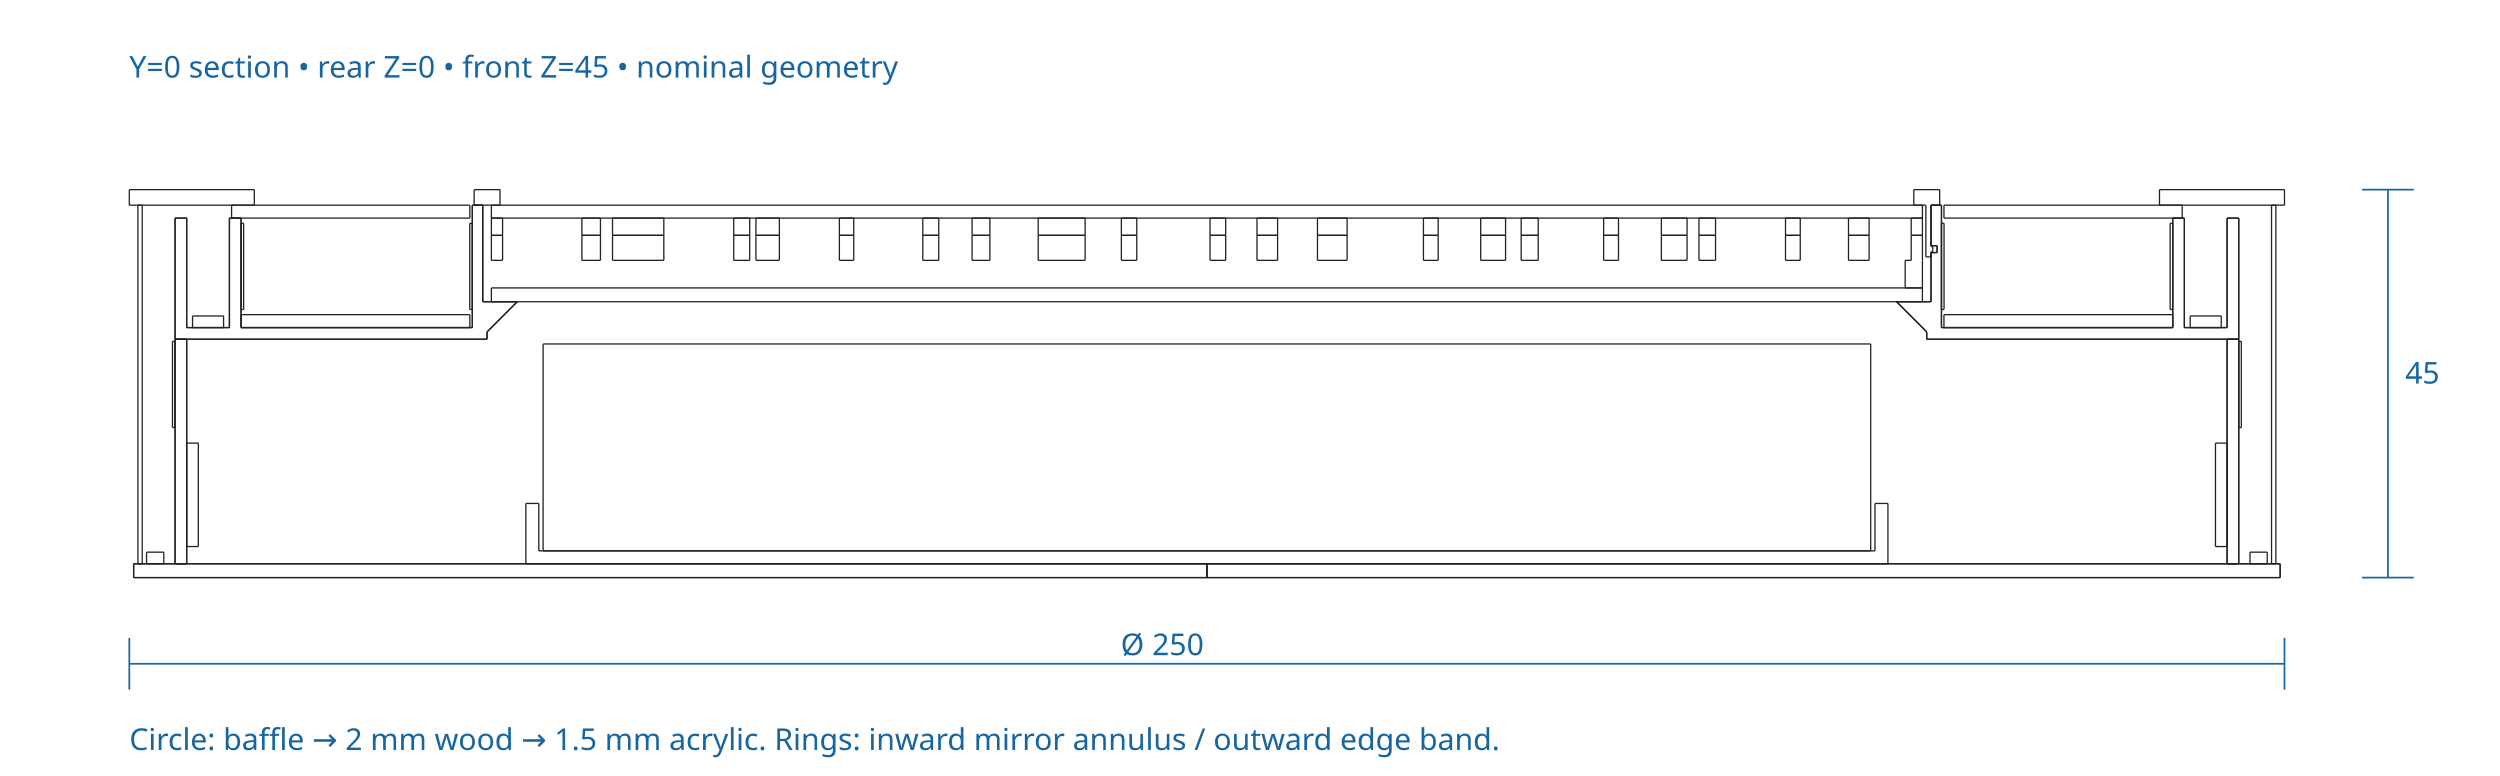
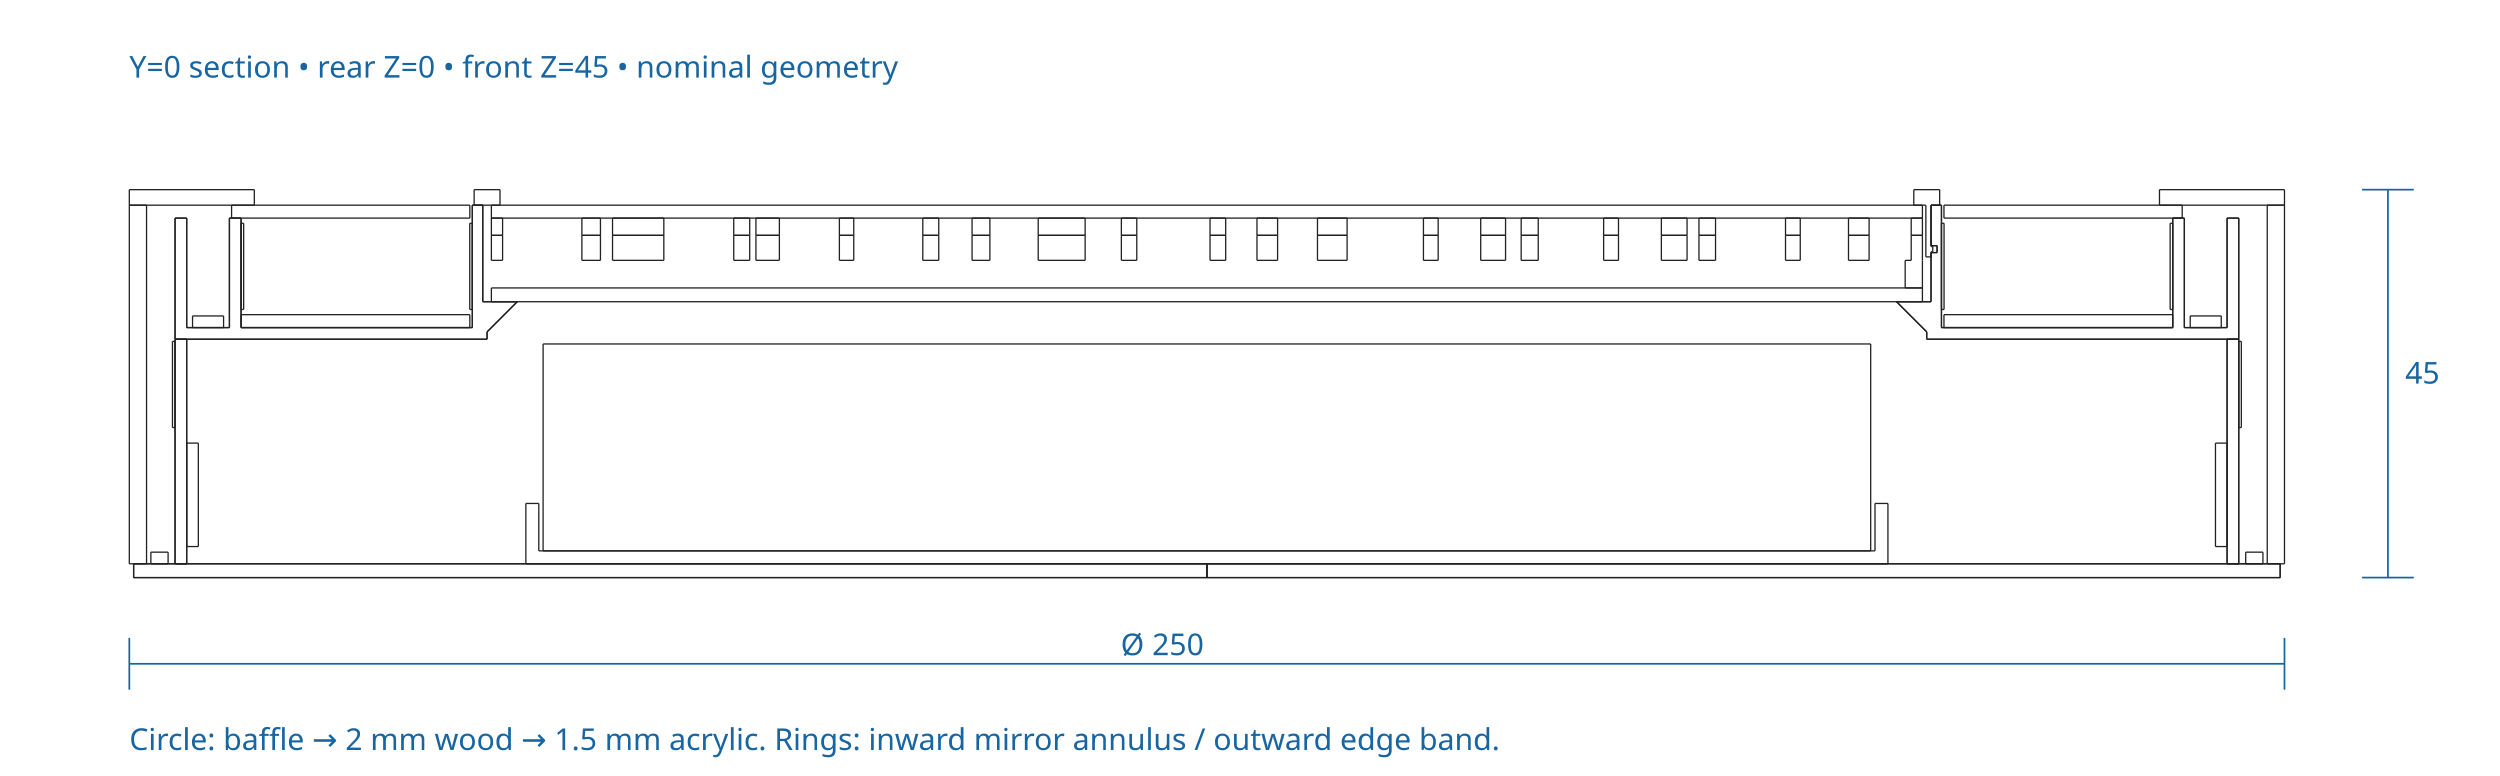
<svg xmlns="http://www.w3.org/2000/svg" width="290.0mm" height="90.0mm" viewBox="-140.0 -67.0 290.0 90.0">
  <g fill="none" stroke="#222" stroke-width="0.15">
    <polyline points="-79,-8.6 -79,-1.6" />
    <polyline points="-79,-8.6 -77.5,-8.6" />
    <polyline points="-79,-1.6 79,-1.6" />
    <polyline points="-77.5,-8.6 -77.5,-3.1" />
    <polyline points="77.5,-8.6 79,-8.6" />
    <polyline points="77.5,-8.6 77.5,-3.1" />
    <polyline points="79,-8.6 79,-1.6" />
    <polyline points="-77.5,-3.1 77.5,-3.1" />
    <polyline points="-112.036,-29 -85.5,-29" />
    <polyline points="-112.036,-30.5 -112.036,-29" />
    <polyline points="-85.5,-30.5 -85.5,-29" />
    <polyline points="85.5,-29 112.036,-29" />
    <polyline points="85.5,-29 85.5,-30.5" />
    <polyline points="112.036,-30.5 112.036,-29" />
    <polyline points="-112.036,-30.5 -85.5,-30.5" />
    <polyline points="85.5,-30.5 112.036,-30.5" />
    <polyline points="-113.136,-43.2 -113.136,-41.7" />
    <polyline points="-113.136,-43.2 -85.5,-43.2" />
    <polyline points="-113.136,-41.7 -85.5,-41.7" />
    <polyline points="-85.5,-43.2 -85.5,-41.7" />
    <polyline points="85.5,-41.7 113.136,-41.7" />
    <polyline points="85.5,-41.7 85.5,-43.2" />
    <polyline points="113.136,-41.7 113.136,-43.2" />
    <polyline points="85.5,-43.2 113.136,-43.2" />
-     <polyline points="-124,-1.6 -123.5,-1.6" />
-     <polyline points="-124,-43.2 -124,-1.6" />
-     <polyline points="-123.5,-43.2 -123.5,-1.6" />
-     <polyline points="123.5,-1.6 124,-1.6" />
-     <polyline points="123.5,-43.2 123.5,-1.6" />
-     <polyline points="124,-43.2 124,-1.6" />
-     <polyline points="-124,-43.2 -123.5,-43.2" />
-     <polyline points="123.5,-43.2 124,-43.2" />
+     <polyline points="-125,-1.6 -123,-1.6" />
+     <polyline points="-125,-43.2 -125,-1.6" />
+     <polyline points="-123,-43.2 -123,-1.6" />
+     <polyline points="123,-1.6 125,-1.6" />
+     <polyline points="123,-43.2 123,-1.6" />
+     <polyline points="125,-43.2 125,-1.6" />
+     <polyline points="-125,-43.2 -123,-43.2" />
+     <polyline points="123,-43.2 125,-43.2" />
    <polyline points="-83,-41.7 -83,-39.7" />
    <polyline points="-83,-41.7 -81.7,-41.7" />
    <polyline points="-83,-39.7 -81.7,-39.7" />
    <polyline points="-81.7,-39.7 -81.7,-41.7" />
    <polyline points="-72.501,-39.7 -70.348,-39.7" />
    <polyline points="-72.501,-39.7 -72.501,-41.7" />
    <polyline points="-70.348,-41.7 -70.348,-39.7" />
    <polyline points="-68.947,-39.7 -62.996,-39.7" />
    <polyline points="-68.947,-39.7 -68.947,-41.7" />
    <polyline points="-62.996,-41.7 -62.996,-39.7" />
    <polyline points="-54.887,-39.7 -53.035,-39.7" />
    <polyline points="-54.887,-39.7 -54.887,-41.7" />
    <polyline points="-53.035,-41.7 -53.035,-39.7" />
    <polyline points="-52.312,-39.7 -49.592,-39.7" />
    <polyline points="-52.312,-39.7 -52.312,-41.7" />
    <polyline points="-49.592,-41.7 -49.592,-39.7" />
    <polyline points="-42.632,-39.7 -40.965,-39.7" />
    <polyline points="-42.632,-39.7 -42.632,-41.7" />
    <polyline points="-40.965,-41.7 -40.965,-39.7" />
    <polyline points="-32.956,-39.7 -31.104,-39.7" />
    <polyline points="-32.956,-39.7 -32.956,-41.7" />
    <polyline points="-31.104,-41.7 -31.104,-39.7" />
    <polyline points="-27.24,-39.7 -25.173,-39.7" />
    <polyline points="-27.24,-39.7 -27.24,-41.7" />
    <polyline points="-25.173,-41.7 -25.173,-39.7" />
    <polyline points="-19.568,-39.7 -14.124,-39.7" />
    <polyline points="-19.568,-39.7 -19.568,-41.7" />
    <polyline points="-14.124,-41.7 -14.124,-39.7" />
    <polyline points="-9.922,-39.7 -8.133,-39.7" />
    <polyline points="-9.922,-39.7 -9.922,-41.7" />
    <polyline points="-8.133,-41.7 -8.133,-39.7" />
    <polyline points="0.363,-39.7 2.18,-39.7" />
    <polyline points="0.363,-39.7 0.363,-41.7" />
    <polyline points="2.18,-41.7 2.18,-39.7" />
    <polyline points="5.809,-39.7 8.2,-39.7" />
    <polyline points="5.809,-39.7 5.809,-41.7" />
    <polyline points="8.2,-41.7 8.2,-39.7" />
    <polyline points="12.827,-39.7 16.264,-39.7" />
    <polyline points="12.827,-39.7 12.827,-41.7" />
    <polyline points="16.264,-41.7 16.264,-39.7" />
    <polyline points="25.119,-39.7 26.828,-39.7" />
    <polyline points="25.119,-39.7 25.119,-41.7" />
    <polyline points="26.828,-41.7 26.828,-39.7" />
    <polyline points="31.761,-39.7 34.645,-39.7" />
    <polyline points="31.761,-39.7 31.761,-41.7" />
    <polyline points="34.645,-41.7 34.645,-39.7" />
    <polyline points="36.456,-39.7 38.435,-39.7" />
    <polyline points="36.456,-39.7 36.456,-41.7" />
    <polyline points="38.435,-41.7 38.435,-39.7" />
    <polyline points="46.02,-39.7 47.744,-39.7" />
    <polyline points="46.02,-39.7 46.02,-41.7" />
    <polyline points="47.744,-41.7 47.744,-39.7" />
    <polyline points="52.719,-39.7 55.699,-39.7" />
    <polyline points="52.719,-39.7 52.719,-41.7" />
    <polyline points="55.699,-41.7 55.699,-39.7" />
    <polyline points="57.08,-39.7 59.003,-39.7" />
    <polyline points="57.08,-39.7 57.08,-41.7" />
    <polyline points="59.003,-41.7 59.003,-39.7" />
    <polyline points="67.12,-39.7 68.829,-39.7" />
    <polyline points="67.12,-39.7 67.12,-41.7" />
    <polyline points="68.829,-41.7 68.829,-39.7" />
    <polyline points="74.425,-39.7 76.816,-39.7" />
    <polyline points="74.425,-39.7 74.425,-41.7" />
    <polyline points="76.816,-41.7 76.816,-39.7" />
    <polyline points="81.7,-39.7 83,-39.7" />
    <polyline points="81.7,-39.7 81.7,-41.7" />
    <polyline points="83,-39.7 83,-41.7" />
    <polyline points="-72.501,-41.7 -70.348,-41.7" />
    <polyline points="-68.947,-41.7 -62.996,-41.7" />
    <polyline points="-54.887,-41.7 -53.035,-41.7" />
    <polyline points="-52.312,-41.7 -49.592,-41.7" />
    <polyline points="-42.632,-41.7 -40.965,-41.7" />
    <polyline points="-32.956,-41.7 -31.104,-41.7" />
    <polyline points="-27.24,-41.7 -25.173,-41.7" />
    <polyline points="-19.568,-41.7 -14.124,-41.7" />
    <polyline points="-9.922,-41.7 -8.133,-41.7" />
    <polyline points="0.363,-41.7 2.18,-41.7" />
    <polyline points="5.809,-41.7 8.2,-41.7" />
    <polyline points="12.827,-41.7 16.264,-41.7" />
    <polyline points="25.119,-41.7 26.828,-41.7" />
    <polyline points="31.761,-41.7 34.645,-41.7" />
    <polyline points="36.456,-41.7 38.435,-41.7" />
    <polyline points="46.02,-41.7 47.744,-41.7" />
    <polyline points="52.719,-41.7 55.699,-41.7" />
    <polyline points="57.08,-41.7 59.003,-41.7" />
    <polyline points="67.12,-41.7 68.829,-41.7" />
    <polyline points="74.425,-41.7 76.816,-41.7" />
    <polyline points="81.7,-41.7 83,-41.7" />
    <polyline points="81,-36.8 81,-33.6" />
    <polyline points="81,-36.8 81.7,-36.8" />
    <polyline points="81,-33.6 83,-33.6" />
    <polyline points="81.7,-36.8 81.7,-39.7" />
    <polyline points="83,-36.8 83,-33.6" />
    <polyline points="83,-36.8 83,-39.7" />
    <polyline points="-83,-36.8 -81.7,-36.8" />
    <polyline points="-83,-39.7 -83,-36.8" />
    <polyline points="-81.7,-36.8 -81.7,-39.7" />
    <polyline points="-72.501,-36.8 -70.348,-36.8" />
    <polyline points="-72.501,-36.8 -72.501,-39.7" />
    <polyline points="-70.348,-39.7 -70.348,-36.8" />
    <polyline points="-68.947,-36.8 -62.996,-36.8" />
    <polyline points="-68.947,-36.8 -68.947,-39.7" />
    <polyline points="-62.996,-39.7 -62.996,-36.8" />
    <polyline points="-54.887,-36.8 -53.035,-36.8" />
    <polyline points="-54.887,-36.8 -54.887,-39.7" />
    <polyline points="-53.035,-39.7 -53.035,-36.8" />
    <polyline points="-52.312,-36.8 -49.592,-36.8" />
    <polyline points="-52.312,-36.8 -52.312,-39.7" />
    <polyline points="-49.592,-39.7 -49.592,-36.8" />
    <polyline points="-42.632,-36.8 -40.965,-36.8" />
    <polyline points="-42.632,-36.8 -42.632,-39.7" />
    <polyline points="-40.965,-39.7 -40.965,-36.8" />
    <polyline points="-32.956,-36.8 -31.104,-36.8" />
    <polyline points="-32.956,-36.8 -32.956,-39.7" />
    <polyline points="-31.104,-39.7 -31.104,-36.8" />
    <polyline points="-27.24,-36.8 -25.173,-36.8" />
    <polyline points="-27.24,-36.8 -27.24,-39.7" />
    <polyline points="-25.173,-39.7 -25.173,-36.8" />
    <polyline points="-19.568,-36.8 -14.124,-36.8" />
    <polyline points="-19.568,-36.8 -19.568,-39.7" />
    <polyline points="-14.124,-39.7 -14.124,-36.8" />
    <polyline points="-9.922,-36.8 -8.133,-36.8" />
    <polyline points="-9.922,-36.8 -9.922,-39.7" />
    <polyline points="-8.133,-39.7 -8.133,-36.8" />
    <polyline points="0.363,-36.8 2.18,-36.8" />
    <polyline points="0.363,-36.8 0.363,-39.7" />
    <polyline points="2.18,-39.7 2.18,-36.8" />
    <polyline points="5.809,-36.8 8.2,-36.8" />
    <polyline points="5.809,-36.8 5.809,-39.7" />
    <polyline points="8.2,-39.7 8.2,-36.8" />
    <polyline points="12.827,-36.8 16.264,-36.8" />
    <polyline points="12.827,-36.8 12.827,-39.7" />
    <polyline points="16.264,-39.7 16.264,-36.8" />
    <polyline points="25.119,-36.8 26.828,-36.8" />
    <polyline points="25.119,-36.8 25.119,-39.7" />
    <polyline points="26.828,-39.7 26.828,-36.8" />
    <polyline points="31.761,-36.8 34.645,-36.8" />
    <polyline points="31.761,-36.8 31.761,-39.7" />
    <polyline points="34.645,-39.7 34.645,-36.8" />
    <polyline points="36.456,-36.8 38.435,-36.8" />
    <polyline points="36.456,-36.8 36.456,-39.7" />
    <polyline points="38.435,-39.7 38.435,-36.8" />
    <polyline points="46.02,-36.8 47.744,-36.8" />
    <polyline points="46.02,-36.8 46.02,-39.7" />
    <polyline points="47.744,-39.7 47.744,-36.8" />
    <polyline points="52.719,-36.8 55.699,-36.8" />
    <polyline points="52.719,-36.8 52.719,-39.7" />
    <polyline points="55.699,-39.7 55.699,-36.8" />
    <polyline points="57.08,-36.8 59.003,-36.8" />
    <polyline points="57.08,-36.8 57.08,-39.7" />
    <polyline points="59.003,-39.7 59.003,-36.8" />
    <polyline points="67.12,-36.8 68.829,-36.8" />
    <polyline points="67.12,-36.8 67.12,-39.7" />
    <polyline points="68.829,-39.7 68.829,-36.8" />
    <polyline points="74.425,-36.8 76.816,-36.8" />
    <polyline points="74.425,-36.8 74.425,-39.7" />
    <polyline points="76.816,-39.7 76.816,-36.8" />
    <polyline points="74.425,-39.7 76.816,-39.7" />
    <polyline points="-83,-39.7 -81.7,-39.7" />
    <polyline points="-72.501,-39.7 -70.348,-39.7" />
    <polyline points="-42.632,-39.7 -40.965,-39.7" />
    <polyline points="-52.312,-39.7 -49.592,-39.7" />
    <polyline points="-32.956,-39.7 -31.104,-39.7" />
    <polyline points="-27.24,-39.7 -25.173,-39.7" />
    <polyline points="-9.922,-39.7 -8.133,-39.7" />
    <polyline points="0.363,-39.7 2.18,-39.7" />
    <polyline points="5.809,-39.7 8.2,-39.7" />
    <polyline points="12.827,-39.7 16.264,-39.7" />
    <polyline points="25.119,-39.7 26.828,-39.7" />
    <polyline points="31.761,-39.7 34.645,-39.7" />
    <polyline points="36.456,-39.7 38.435,-39.7" />
    <polyline points="46.02,-39.7 47.744,-39.7" />
    <polyline points="52.719,-39.7 55.699,-39.7" />
    <polyline points="57.08,-39.7 59.003,-39.7" />
    <polyline points="67.12,-39.7 68.829,-39.7" />
    <polyline points="-68.947,-39.7 -62.996,-39.7" />
    <polyline points="-54.887,-39.7 -53.035,-39.7" />
    <polyline points="-19.568,-39.7 -14.124,-39.7" />
    <polyline points="81.7,-39.7 83,-39.7" />
    <polyline points="-83,-43.2 -83,-41.7" />
    <polyline points="-83,-43.2 83,-43.2" />
    <polyline points="-83,-41.7 83,-41.7" />
    <polyline points="83,-41.7 83,-43.2" />
    <polyline points="-125,-45 -125,-43.2" />
    <polyline points="-125,-45 -110.5,-45" />
    <polyline points="-125,-43.2 -110.5,-43.2" />
    <polyline points="-110.5,-45 -110.5,-43.2" />
    <polyline points="110.5,-43.2 125,-43.2" />
    <polyline points="110.5,-43.2 110.5,-45" />
    <polyline points="125,-43.2 125,-45" />
    <polyline points="110.5,-45 125,-45" />
    <polyline points="-85,-45 -85,-43.2" />
    <polyline points="-85,-45 -82,-45" />
    <polyline points="-85,-43.2 -82,-43.2" />
    <polyline points="-82,-45 -82,-43.2" />
    <polyline points="82,-43.2 83.4,-43.2" />
    <polyline points="82,-43.2 82,-45" />
    <polyline points="83.4,-43.2 83.4,-37.2" />
    <polyline points="84,-43.2 85,-43.2" />
    <polyline points="84,-43.2 84,-38.4" />
    <polyline points="85,-43.2 85,-45" />
    <polyline points="82,-45 85,-45" />
    <polyline points="84,-38.4 84.2,-38.4" />
    <polyline points="83.4,-37.2 84,-37.2" />
    <polyline points="84,-37.8 84,-37.2" />
    <polyline points="84,-37.8 84.2,-37.8" />
    <polyline points="84.2,-38.4 84.2,-37.8" />
-     <polyline points="121,-2.95 121,-1.6" />
-     <polyline points="121,-2.95 123,-2.95" />
-     <polyline points="121,-1.6 123,-1.6" />
-     <polyline points="123,-2.95 123,-1.6" />
-     <polyline points="-121,-1.6 -121,-2.95" />
-     <polyline points="-123,-1.6 -121,-1.6" />
-     <polyline points="-123,-2.95 -121,-2.95" />
-     <polyline points="-123,-1.6 -123,-2.95" />
+     <polyline points="120.5,-2.95 120.5,-1.6" />
+     <polyline points="120.5,-2.95 122.5,-2.95" />
+     <polyline points="120.5,-1.6 122.5,-1.6" />
+     <polyline points="122.5,-2.95 122.5,-1.6" />
+     <polyline points="-120.5,-1.6 -120.5,-2.95" />
+     <polyline points="-122.5,-1.6 -120.5,-1.6" />
+     <polyline points="-122.5,-2.95 -120.5,-2.95" />
+     <polyline points="-122.5,-1.6 -122.5,-2.95" />
    <polyline points="114.065,-30.35 114.065,-29" />
    <polyline points="114.065,-30.35 117.665,-30.35" />
    <polyline points="114.065,-29 117.665,-29" />
    <polyline points="117.665,-30.35 117.665,-29" />
    <polyline points="-114.065,-29 -114.065,-30.35" />
    <polyline points="-117.665,-29 -114.065,-29" />
    <polyline points="-117.665,-30.35 -114.065,-30.35" />
    <polyline points="-117.665,-29 -117.665,-30.35" />
    <polyline points="116.994,-3.6 118.344,-3.6" />
    <polyline points="116.994,-15.6 116.994,-3.6" />
    <polyline points="118.344,-15.6 118.344,-3.6" />
    <polyline points="116.994,-15.6 118.344,-15.6" />
    <polyline points="-118.344,-15.6 -118.344,-3.6" />
    <polyline points="-118.344,-15.6 -116.994,-15.6" />
    <polyline points="-118.344,-3.6 -116.994,-3.6" />
    <polyline points="-116.994,-15.6 -116.994,-3.6" />
    <polyline points="83.5,-27.65 119.694,-27.65" />
    <polyline points="83.5,-28.5 83.5,-27.65" />
    <polyline points="119.694,-41.7 119.694,-27.65" />
    <polyline points="112.036,-29 85.21,-29" />
    <polyline points="112.036,-29 112.036,-41.7" />
    <polyline points="85.21,-29 85.21,-43.2" />
    <polyline points="83.5,-28.5 80,-32" />
    <polyline points="119.694,-41.7 118.344,-41.7" />
    <polyline points="118.344,-41.7 118.344,-29" />
    <polyline points="118.344,-29 113.386,-29" />
    <polyline points="113.386,-29 113.386,-41.7" />
    <polyline points="113.386,-41.7 112.036,-41.7" />
    <polyline points="85.21,-43.2 84,-43.2" />
    <polyline points="84,-38.5 84,-43.2" />
    <polyline points="84.7,-38.5 84,-38.5" />
    <polyline points="84.7,-37.7 84.7,-38.5" />
    <polyline points="84.7,-37.7 84,-37.7" />
    <polyline points="84,-32 84,-37.7" />
    <polyline points="84,-32 80,-32" />
    <polyline points="-119.694,-27.65 -83.5,-27.65" />
    <polyline points="-119.694,-41.7 -119.694,-27.65" />
    <polyline points="-83.5,-28.5 -83.5,-27.65" />
    <polyline points="-85.21,-29 -112.036,-29" />
    <polyline points="-85.21,-43.2 -85.21,-29" />
    <polyline points="-112.036,-41.7 -112.036,-29" />
    <polyline points="-118.344,-41.7 -119.694,-41.7" />
    <polyline points="-80,-32 -83.5,-28.5" />
    <polyline points="-80,-32 -84,-32" />
    <polyline points="-84,-43.2 -84,-32" />
    <polyline points="-84,-43.2 -85.21,-43.2" />
    <polyline points="-112.036,-41.7 -113.386,-41.7" />
    <polyline points="-113.386,-41.7 -113.386,-29" />
    <polyline points="-113.386,-29 -118.344,-29" />
    <polyline points="-118.344,-41.7 -118.344,-29" />
    <polyline points="-119.694,-27.65 -83.5,-27.65" />
    <polyline points="-119.694,-41.7 -119.694,-27.65" />
    <polyline points="-83.5,-28.5 -83.5,-27.65" />
    <polyline points="-118.344,-41.7 -119.694,-41.7" />
    <polyline points="-80,-32 -83.5,-28.5" />
    <polyline points="-80,-32 -84,-32" />
    <polyline points="-84,-43.2 -84,-32" />
    <polyline points="-84,-43.2 -85.21,-43.2" />
    <polyline points="-85.21,-43.2 -85.21,-29" />
    <polyline points="-85.21,-29 -112.036,-29" />
    <polyline points="-112.036,-41.7 -112.036,-29" />
    <polyline points="-112.036,-41.7 -113.386,-41.7" />
    <polyline points="-113.386,-41.7 -113.386,-29" />
    <polyline points="-113.386,-29 -118.344,-29" />
    <polyline points="-118.344,-41.7 -118.344,-29" />
    <polyline points="83.5,-27.65 119.694,-27.65" />
    <polyline points="83.5,-28.5 83.5,-27.65" />
    <polyline points="119.694,-41.7 119.694,-27.65" />
    <polyline points="119.694,-41.7 118.344,-41.7" />
    <polyline points="118.344,-41.7 118.344,-29" />
    <polyline points="118.344,-29 113.386,-29" />
    <polyline points="113.386,-29 113.386,-41.7" />
    <polyline points="113.386,-41.7 112.036,-41.7" />
    <polyline points="112.036,-29 112.036,-41.7" />
    <polyline points="112.036,-29 85.21,-29" />
    <polyline points="85.21,-29 85.21,-43.2" />
    <polyline points="85.21,-43.2 84,-43.2" />
    <polyline points="84,-38.5 84,-43.2" />
    <polyline points="84.7,-38.5 84,-38.5" />
    <polyline points="84.7,-37.7 84.7,-38.5" />
    <polyline points="84.7,-37.7 84,-37.7" />
    <polyline points="84,-32 84,-37.7" />
    <polyline points="84,-32 80,-32" />
    <polyline points="83.5,-28.5 80,-32" />
    <polyline points="119.694,-27.65 119.694,-1.6" />
    <polyline points="119.694,-27.65 118.344,-27.65" />
    <polyline points="118.344,-1.6 119.694,-1.6" />
    <polyline points="118.344,-27.65 118.344,-1.6" />
    <polyline points="-119.694,-27.65 -119.694,-1.6" />
    <polyline points="-118.344,-27.65 -119.694,-27.65" />
    <polyline points="-119.694,-1.6 -118.344,-1.6" />
    <polyline points="-118.344,-27.65 -118.344,-1.6" />
    <polyline points="-119.694,-27.65 -119.694,-1.6" />
    <polyline points="-118.344,-27.65 -119.694,-27.65" />
    <polyline points="-119.694,-1.6 -118.344,-1.6" />
    <polyline points="-118.344,-27.65 -118.344,-1.6" />
    <polyline points="119.694,-27.65 119.694,-1.6" />
    <polyline points="119.694,-27.65 118.344,-27.65" />
    <polyline points="118.344,-1.6 119.694,-1.6" />
    <polyline points="118.344,-27.65 118.344,-1.6" />
    <polyline points="124.5,-1.6 0,-1.6" />
    <polyline points="124.5,-0 124.5,-1.6" />
    <polyline points="0,-0 0,-1.6" />
    <polyline points="0,-0 124.5,-0" />
    <polyline points="0,-1.6 -124.5,-1.6" />
    <polyline points="0,-0 0,-1.6" />
    <polyline points="-124.5,-1.6 -124.5,-0" />
    <polyline points="-124.5,-0 0,-0" />
    <polyline points="0,-1.6 -124.5,-1.6" />
    <polyline points="0,-0 0,-1.6" />
    <polyline points="-124.5,-1.6 -124.5,-0" />
    <polyline points="-124.5,-0 0,-0" />
    <polyline points="124.5,-1.6 0,-1.6" />
    <polyline points="124.5,-0 124.5,-1.6" />
    <polyline points="0,-0 0,-1.6" />
    <polyline points="0,-0 124.5,-0" />
    <polyline points="-77,-3.1 -77,-27.1" />
    <polyline points="-77,-3.1 77,-3.1" />
    <polyline points="-77,-27.1 77,-27.1" />
    <polyline points="77,-3.1 77,-27.1" />
    <polyline points="-83,-33.6 -83,-32" />
    <polyline points="-83,-33.6 83,-33.6" />
    <polyline points="-83,-32 83,-32" />
    <polyline points="83,-32 83,-33.6" />
    <polyline points="-85.51,-31.1 -85.21,-31.1" />
    <polyline points="-85.51,-41.1 -85.51,-31.1" />
    <polyline points="-85.21,-41.1 -85.21,-31.1" />
    <polyline points="85.21,-31.1 85.51,-31.1" />
    <polyline points="85.21,-41.1 85.21,-31.1" />
    <polyline points="85.51,-41.1 85.51,-31.1" />
    <polyline points="-85.51,-41.1 -85.21,-41.1" />
    <polyline points="85.21,-41.1 85.51,-41.1" />
    <polyline points="-112.036,-31.1 -111.736,-31.1" />
    <polyline points="-112.036,-41.1 -112.036,-31.1" />
    <polyline points="-111.736,-41.1 -111.736,-31.1" />
    <polyline points="111.736,-31.1 112.036,-31.1" />
    <polyline points="111.736,-41.1 111.736,-31.1" />
    <polyline points="112.036,-41.1 112.036,-31.1" />
    <polyline points="-112.036,-41.1 -111.736,-41.1" />
    <polyline points="111.736,-41.1 112.036,-41.1" />
    <polyline points="-119.994,-17.4 -119.694,-17.4" />
    <polyline points="-119.994,-27.4 -119.994,-17.4" />
    <polyline points="-119.694,-27.4 -119.694,-17.4" />
    <polyline points="119.694,-17.4 119.994,-17.4" />
    <polyline points="119.694,-27.4 119.694,-17.4" />
    <polyline points="119.994,-27.4 119.994,-17.4" />
    <polyline points="-119.994,-27.4 -119.694,-27.4" />
    <polyline points="119.694,-27.4 119.994,-27.4" />
  </g>
  <g fill="none" stroke="#1765a1" stroke-width="0.2">
    <path d="M -125.0,10 H 125.0 M -125.0,7 V 13 M 125.0,7 V 13 M 137.0,0 V -45.0 M 134.0,0 H 140.0 M 134.0,-45.0 H 140.0" />
  </g>
  <g font-family="sans-serif" font-size="3.5" fill="#1765a1">
    <text x="-10" y="9">Ø 250</text>
    <text x="139.0" y="-22.5">45</text>
    <text x="-125.0" y="-58.0">Y=0 section • rear Z=0 • front Z=45 • nominal geometry</text>
    <text x="-125.0" y="20">Circle: baffle → 2 mm wood → 1.5 mm acrylic. Rings: inward mirror annulus / outward edge band.</text>
  </g>
</svg>
